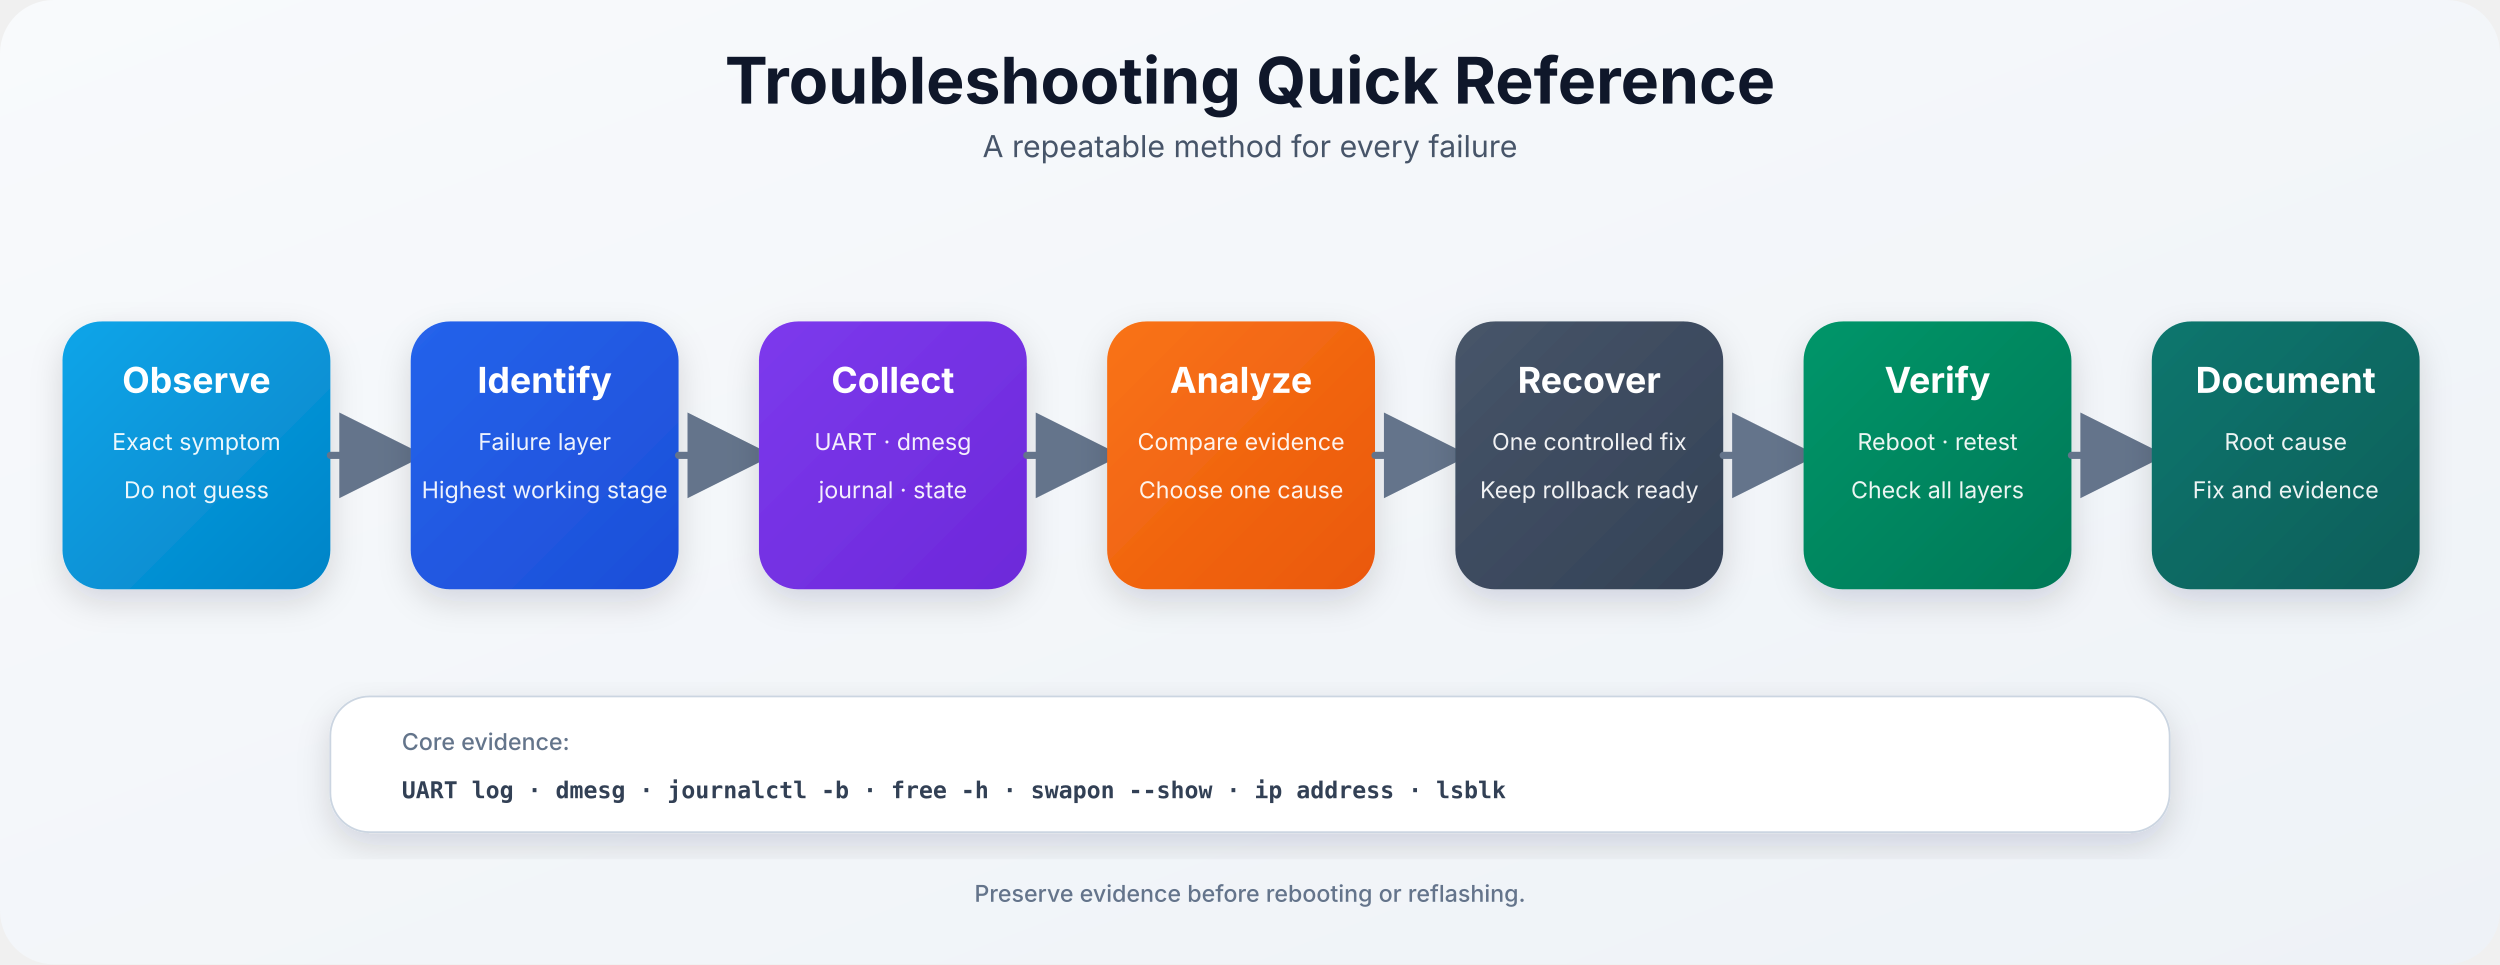
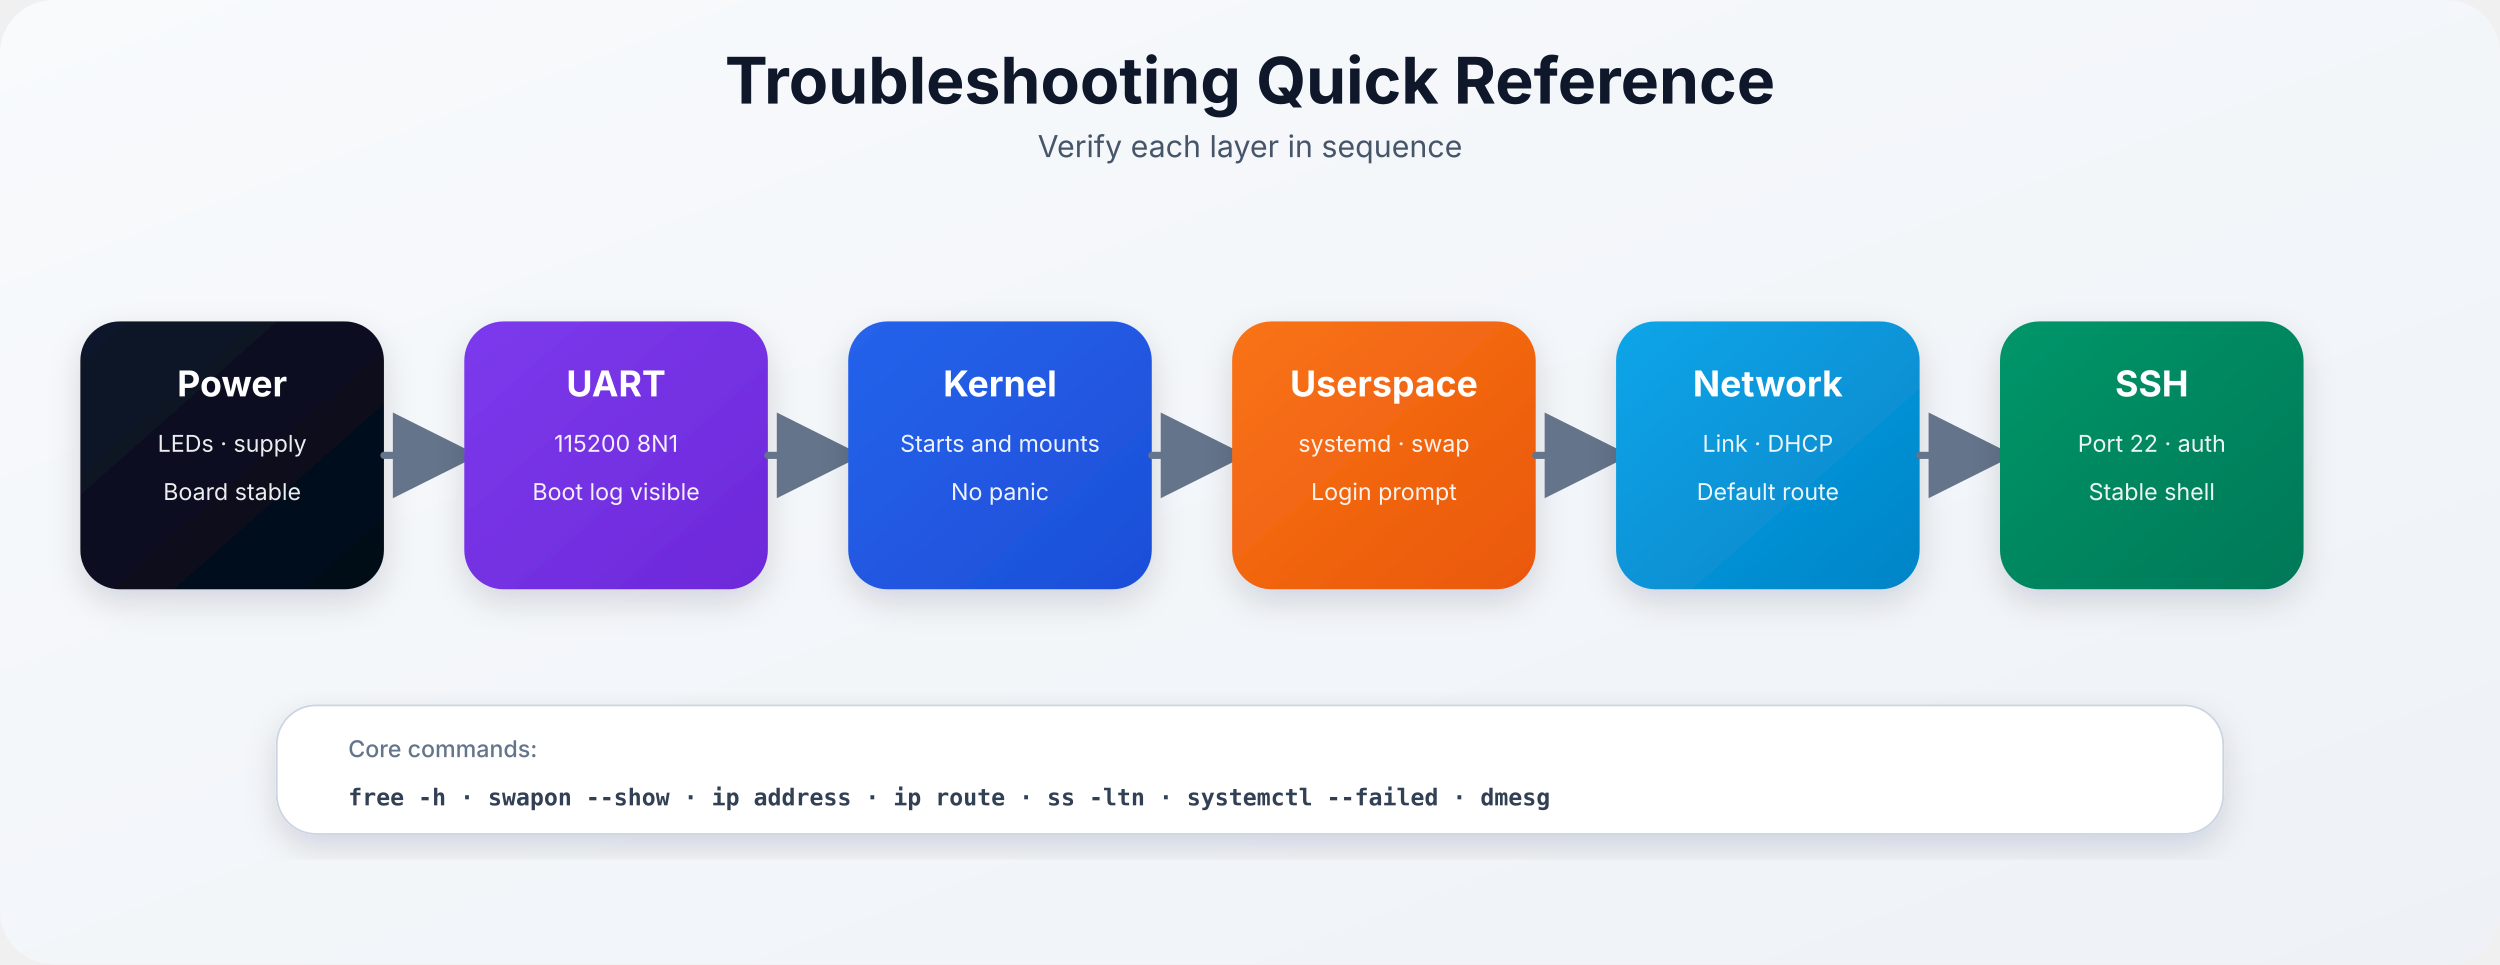
- <svg xmlns="http://www.w3.org/2000/svg" width="1400" height="540" viewBox="0 0 1400 540" role="img" aria-labelledby="title desc">
+ <svg xmlns="http://www.w3.org/2000/svg" width="1400" height="540" viewBox="0 0 1400 540" role="img">
  <defs>
    <linearGradient id="bg" x1="0" y1="0" x2="1" y2="1">
      <stop offset="0%" stop-color="#f8fafc" />
      <stop offset="100%" stop-color="#eef2f7" />
    </linearGradient>
    <filter id="shadow" x="-20%" y="-20%" width="140%" height="140%">
      <feDropShadow dx="0" dy="7" stdDeviation="9" flood-color="#0f172a" flood-opacity="0.14" />
    </filter>
    <marker id="arrow" markerWidth="12" markerHeight="12" refX="10" refY="6" orient="auto">
      <path d="M0,0 L12,6 L0,12 Z" fill="#64748b" />
    </marker>
    <style>
-       .title { font: 700 36px Inter, Segoe UI, Arial, sans-serif; fill: #0f172a; }
-       .subtitle { font: 400 17px Inter, Segoe UI, Arial, sans-serif; fill: #475569; }
-       .box-title { font: 700 20px Inter, Segoe UI, Arial, sans-serif; fill: #ffffff; }
-       .box-sub { font: 400 13px Inter, Segoe UI, Arial, sans-serif; fill: rgba(255,255,255,.92); }
-       .label { font: 700 15px Inter, Segoe UI, Arial, sans-serif; fill: #0f172a; }
-       .note { font: 500 13px Inter, Segoe UI, Arial, sans-serif; fill: #64748b; }
-       .mono { font: 600 13px ui-monospace, SFMono-Regular, Consolas, monospace; fill: #334155; }
-       .connector { fill: none; stroke: #64748b; stroke-width: 4; stroke-linecap: round; stroke-linejoin: round; marker-end: url(#arrow); }
-       .connector-soft { fill: none; stroke: #94a3b8; stroke-width: 3; stroke-dasharray: 8 8; stroke-linecap: round; marker-end: url(#arrow); }
-     </style>
+     .title { font: 700 36px Inter, Segoe UI, Arial, sans-serif; fill: #0f172a; }
+     .subtitle { font: 400 17px Inter, Segoe UI, Arial, sans-serif; fill: #475569; }
+     .box-title { font: 700 20px Inter, Segoe UI, Arial, sans-serif; fill: #ffffff; }
+     .box-sub { font: 400 13px Inter, Segoe UI, Arial, sans-serif; fill: rgba(255,255,255,.92); }
+     .label { font: 700 15px Inter, Segoe UI, Arial, sans-serif; fill: #0f172a; }
+     .note { font: 500 13px Inter, Segoe UI, Arial, sans-serif; fill: #64748b; }
+     .mono { font: 600 13px ui-monospace, SFMono-Regular, Consolas, monospace; fill: #334155; }
+     .connector { fill: none; stroke: #64748b; stroke-width: 4; stroke-linecap: round; stroke-linejoin: round; marker-end: url(#arrow); }
+     .connector-soft { fill: none; stroke: #94a3b8; stroke-width: 3; stroke-dasharray: 8 8; stroke-linecap: round; marker-end: url(#arrow); }
+   </style>
  </defs>
  <defs>
-     <linearGradient id="observe" x1="0" y1="0" x2="1" y2="1">
+     <linearGradient id="p" x1="0" y1="0" x2="1" y2="1">
+       <stop offset="0%" stop-color="#0f172a" />
+       <stop offset="100%" stop-color="#020617" />
+     </linearGradient>
+     <linearGradient id="u" x1="0" y1="0" x2="1" y2="1">
+       <stop offset="0%" stop-color="#7c3aed" />
+       <stop offset="100%" stop-color="#6d28d9" />
+     </linearGradient>
+     <linearGradient id="k" x1="0" y1="0" x2="1" y2="1">
+       <stop offset="0%" stop-color="#2563eb" />
+       <stop offset="100%" stop-color="#1d4ed8" />
+     </linearGradient>
+     <linearGradient id="n" x1="0" y1="0" x2="1" y2="1">
      <stop offset="0%" stop-color="#0ea5e9" />
      <stop offset="100%" stop-color="#0284c7" />
    </linearGradient>
-     <linearGradient id="identify" x1="0" y1="0" x2="1" y2="1">
-       <stop offset="0%" stop-color="#2563eb" />
-       <stop offset="100%" stop-color="#1d4ed8" />
-     </linearGradient>
-     <linearGradient id="collect" x1="0" y1="0" x2="1" y2="1">
-       <stop offset="0%" stop-color="#7c3aed" />
-       <stop offset="100%" stop-color="#6d28d9" />
-     </linearGradient>
-     <linearGradient id="analyze" x1="0" y1="0" x2="1" y2="1">
-       <stop offset="0%" stop-color="#f97316" />
-       <stop offset="100%" stop-color="#ea580c" />
-     </linearGradient>
-     <linearGradient id="recover" x1="0" y1="0" x2="1" y2="1">
-       <stop offset="0%" stop-color="#475569" />
-       <stop offset="100%" stop-color="#334155" />
-     </linearGradient>
-     <linearGradient id="verify" x1="0" y1="0" x2="1" y2="1">
+     <linearGradient id="s" x1="0" y1="0" x2="1" y2="1">
      <stop offset="0%" stop-color="#059669" />
      <stop offset="100%" stop-color="#047857" />
    </linearGradient>
-     <linearGradient id="document" x1="0" y1="0" x2="1" y2="1">
-       <stop offset="0%" stop-color="#0f766e" />
-       <stop offset="100%" stop-color="#115e59" />
+     <linearGradient id="h" x1="0" y1="0" x2="1" y2="1">
+       <stop offset="0%" stop-color="#f97316" />
+       <stop offset="100%" stop-color="#ea580c" />
    </linearGradient>
  </defs>
  <rect width="1400" height="540" rx="30" fill="url(#bg)" />
  <text x="700" y="58" text-anchor="middle" class="title">Troubleshooting Quick Reference</text>
-   <text x="700" y="88" text-anchor="middle" class="subtitle">A repeatable method for every failure</text>
+   <text x="700" y="88" text-anchor="middle" class="subtitle">Verify each layer in sequence</text>
  <g filter="url(#shadow)">
-     <rect x="35" y="180" width="150" height="150" rx="22" fill="url(#observe)" />
-     <text x="110" y="220" text-anchor="middle" class="box-title">Observe</text>
-     <text x="110" y="252" text-anchor="middle" class="box-sub">Exact symptom</text>
-     <text x="110" y="279" text-anchor="middle" class="box-sub">Do not guess</text>
+     <rect x="45" y="180" width="170" height="150" rx="22" fill="url(#p)" />
+     <text x="130" y="222" text-anchor="middle" class="box-title">Power</text>
+     <text x="130" y="253" text-anchor="middle" class="box-sub">LEDs · supply</text>
+     <text x="130" y="280" text-anchor="middle" class="box-sub">Board stable</text>
  </g>
-   <path d="M185 255 H230" class="connector" />
+   <path d="M215 255 H260" class="connector" />
  <g filter="url(#shadow)">
-     <rect x="230" y="180" width="150" height="150" rx="22" fill="url(#identify)" />
-     <text x="305" y="220" text-anchor="middle" class="box-title">Identify</text>
-     <text x="305" y="252" text-anchor="middle" class="box-sub">Failure layer</text>
-     <text x="305" y="279" text-anchor="middle" class="box-sub">Highest working stage</text>
+     <rect x="260" y="180" width="170" height="150" rx="22" fill="url(#u)" />
+     <text x="345" y="222" text-anchor="middle" class="box-title">UART</text>
+     <text x="345" y="253" text-anchor="middle" class="box-sub">115200 8N1</text>
+     <text x="345" y="280" text-anchor="middle" class="box-sub">Boot log visible</text>
  </g>
-   <path d="M380 255 H425" class="connector" />
+   <path d="M430 255 H475" class="connector" />
  <g filter="url(#shadow)">
-     <rect x="425" y="180" width="150" height="150" rx="22" fill="url(#collect)" />
-     <text x="500" y="220" text-anchor="middle" class="box-title">Collect</text>
-     <text x="500" y="252" text-anchor="middle" class="box-sub">UART · dmesg</text>
-     <text x="500" y="279" text-anchor="middle" class="box-sub">journal · state</text>
+     <rect x="475" y="180" width="170" height="150" rx="22" fill="url(#k)" />
+     <text x="560" y="222" text-anchor="middle" class="box-title">Kernel</text>
+     <text x="560" y="253" text-anchor="middle" class="box-sub">Starts and mounts</text>
+     <text x="560" y="280" text-anchor="middle" class="box-sub">No panic</text>
  </g>
-   <path d="M575 255 H620" class="connector" />
+   <path d="M645 255 H690" class="connector" />
  <g filter="url(#shadow)">
-     <rect x="620" y="180" width="150" height="150" rx="22" fill="url(#analyze)" />
-     <text x="695" y="220" text-anchor="middle" class="box-title">Analyze</text>
-     <text x="695" y="252" text-anchor="middle" class="box-sub">Compare evidence</text>
-     <text x="695" y="279" text-anchor="middle" class="box-sub">Choose one cause</text>
+     <rect x="690" y="180" width="170" height="150" rx="22" fill="url(#h)" />
+     <text x="775" y="222" text-anchor="middle" class="box-title">Userspace</text>
+     <text x="775" y="253" text-anchor="middle" class="box-sub">systemd · swap</text>
+     <text x="775" y="280" text-anchor="middle" class="box-sub">Login prompt</text>
  </g>
-   <path d="M770 255 H815" class="connector" />
+   <path d="M860 255 H905" class="connector" />
  <g filter="url(#shadow)">
-     <rect x="815" y="180" width="150" height="150" rx="22" fill="url(#recover)" />
-     <text x="890" y="220" text-anchor="middle" class="box-title">Recover</text>
-     <text x="890" y="252" text-anchor="middle" class="box-sub">One controlled fix</text>
-     <text x="890" y="279" text-anchor="middle" class="box-sub">Keep rollback ready</text>
+     <rect x="905" y="180" width="170" height="150" rx="22" fill="url(#n)" />
+     <text x="990" y="222" text-anchor="middle" class="box-title">Network</text>
+     <text x="990" y="253" text-anchor="middle" class="box-sub">Link · DHCP</text>
+     <text x="990" y="280" text-anchor="middle" class="box-sub">Default route</text>
  </g>
-   <path d="M965 255 H1010" class="connector" />
+   <path d="M1075 255 H1120" class="connector" />
  <g filter="url(#shadow)">
-     <rect x="1010" y="180" width="150" height="150" rx="22" fill="url(#verify)" />
-     <text x="1085" y="220" text-anchor="middle" class="box-title">Verify</text>
-     <text x="1085" y="252" text-anchor="middle" class="box-sub">Reboot · retest</text>
-     <text x="1085" y="279" text-anchor="middle" class="box-sub">Check all layers</text>
-   </g>
-   <path d="M1160 255 H1205" class="connector" />
-   <g filter="url(#shadow)">
-     <rect x="1205" y="180" width="150" height="150" rx="22" fill="url(#document)" />
-     <text x="1280" y="220" text-anchor="middle" class="box-title">Document</text>
-     <text x="1280" y="252" text-anchor="middle" class="box-sub">Root cause</text>
-     <text x="1280" y="279" text-anchor="middle" class="box-sub">Fix and evidence</text>
+     <rect x="1120" y="180" width="170" height="150" rx="22" fill="url(#s)" />
+     <text x="1205" y="222" text-anchor="middle" class="box-title">SSH</text>
+     <text x="1205" y="253" text-anchor="middle" class="box-sub">Port 22 · auth</text>
+     <text x="1205" y="280" text-anchor="middle" class="box-sub">Stable shell</text>
  </g>
  <g filter="url(#shadow)">
-     <rect x="185" y="390" width="1030" height="76" rx="22" fill="#ffffff" stroke="#cbd5e1" />
-     <text x="225" y="420" class="note">Core evidence:</text>
-     <text x="225" y="447" class="mono">UART log · dmesg · journalctl -b · free -h · swapon --show · ip address · lsblk</text>
+     <rect x="155" y="395" width="1090" height="72" rx="22" fill="#ffffff" stroke="#cbd5e1" />
+     <text x="195" y="424" class="note">Core commands:</text>
+     <text x="195" y="451" class="mono">free -h · swapon --show · ip address · ip route · ss -ltn · systemctl --failed · dmesg</text>
  </g>
-   <text x="700" y="505" text-anchor="middle" class="note">Preserve evidence before rebooting or reflashing.</text>
</svg>
